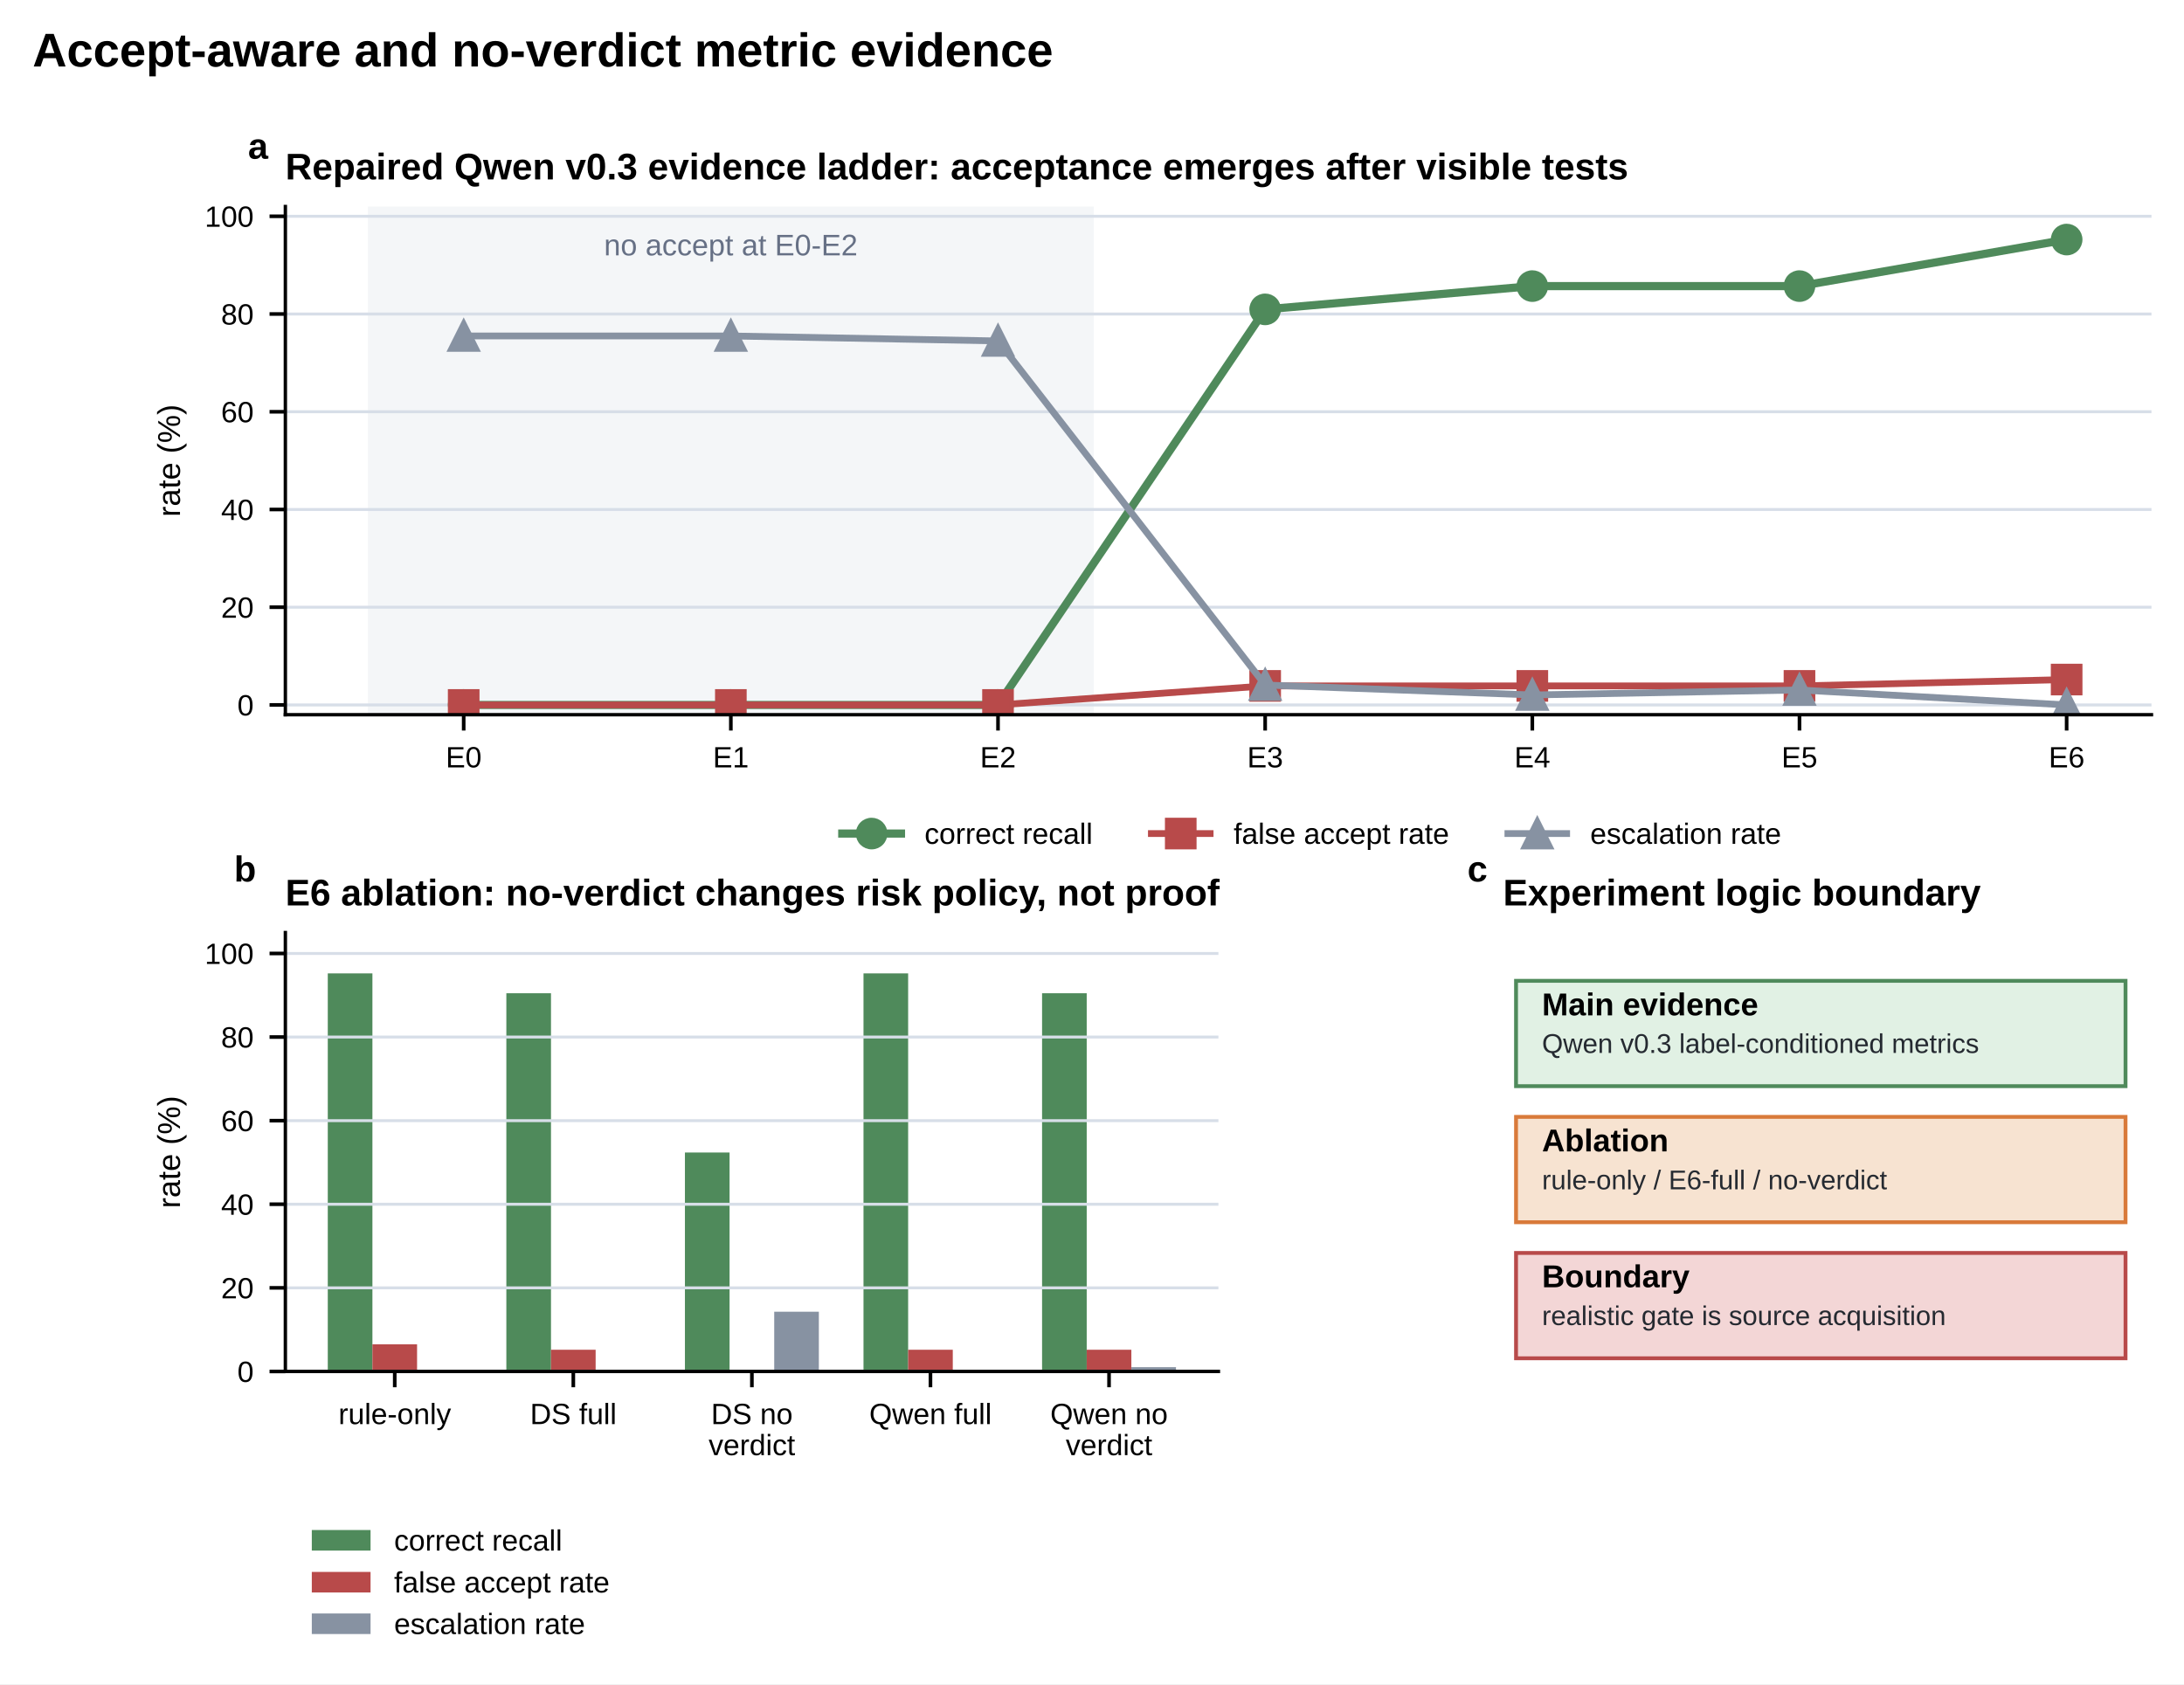
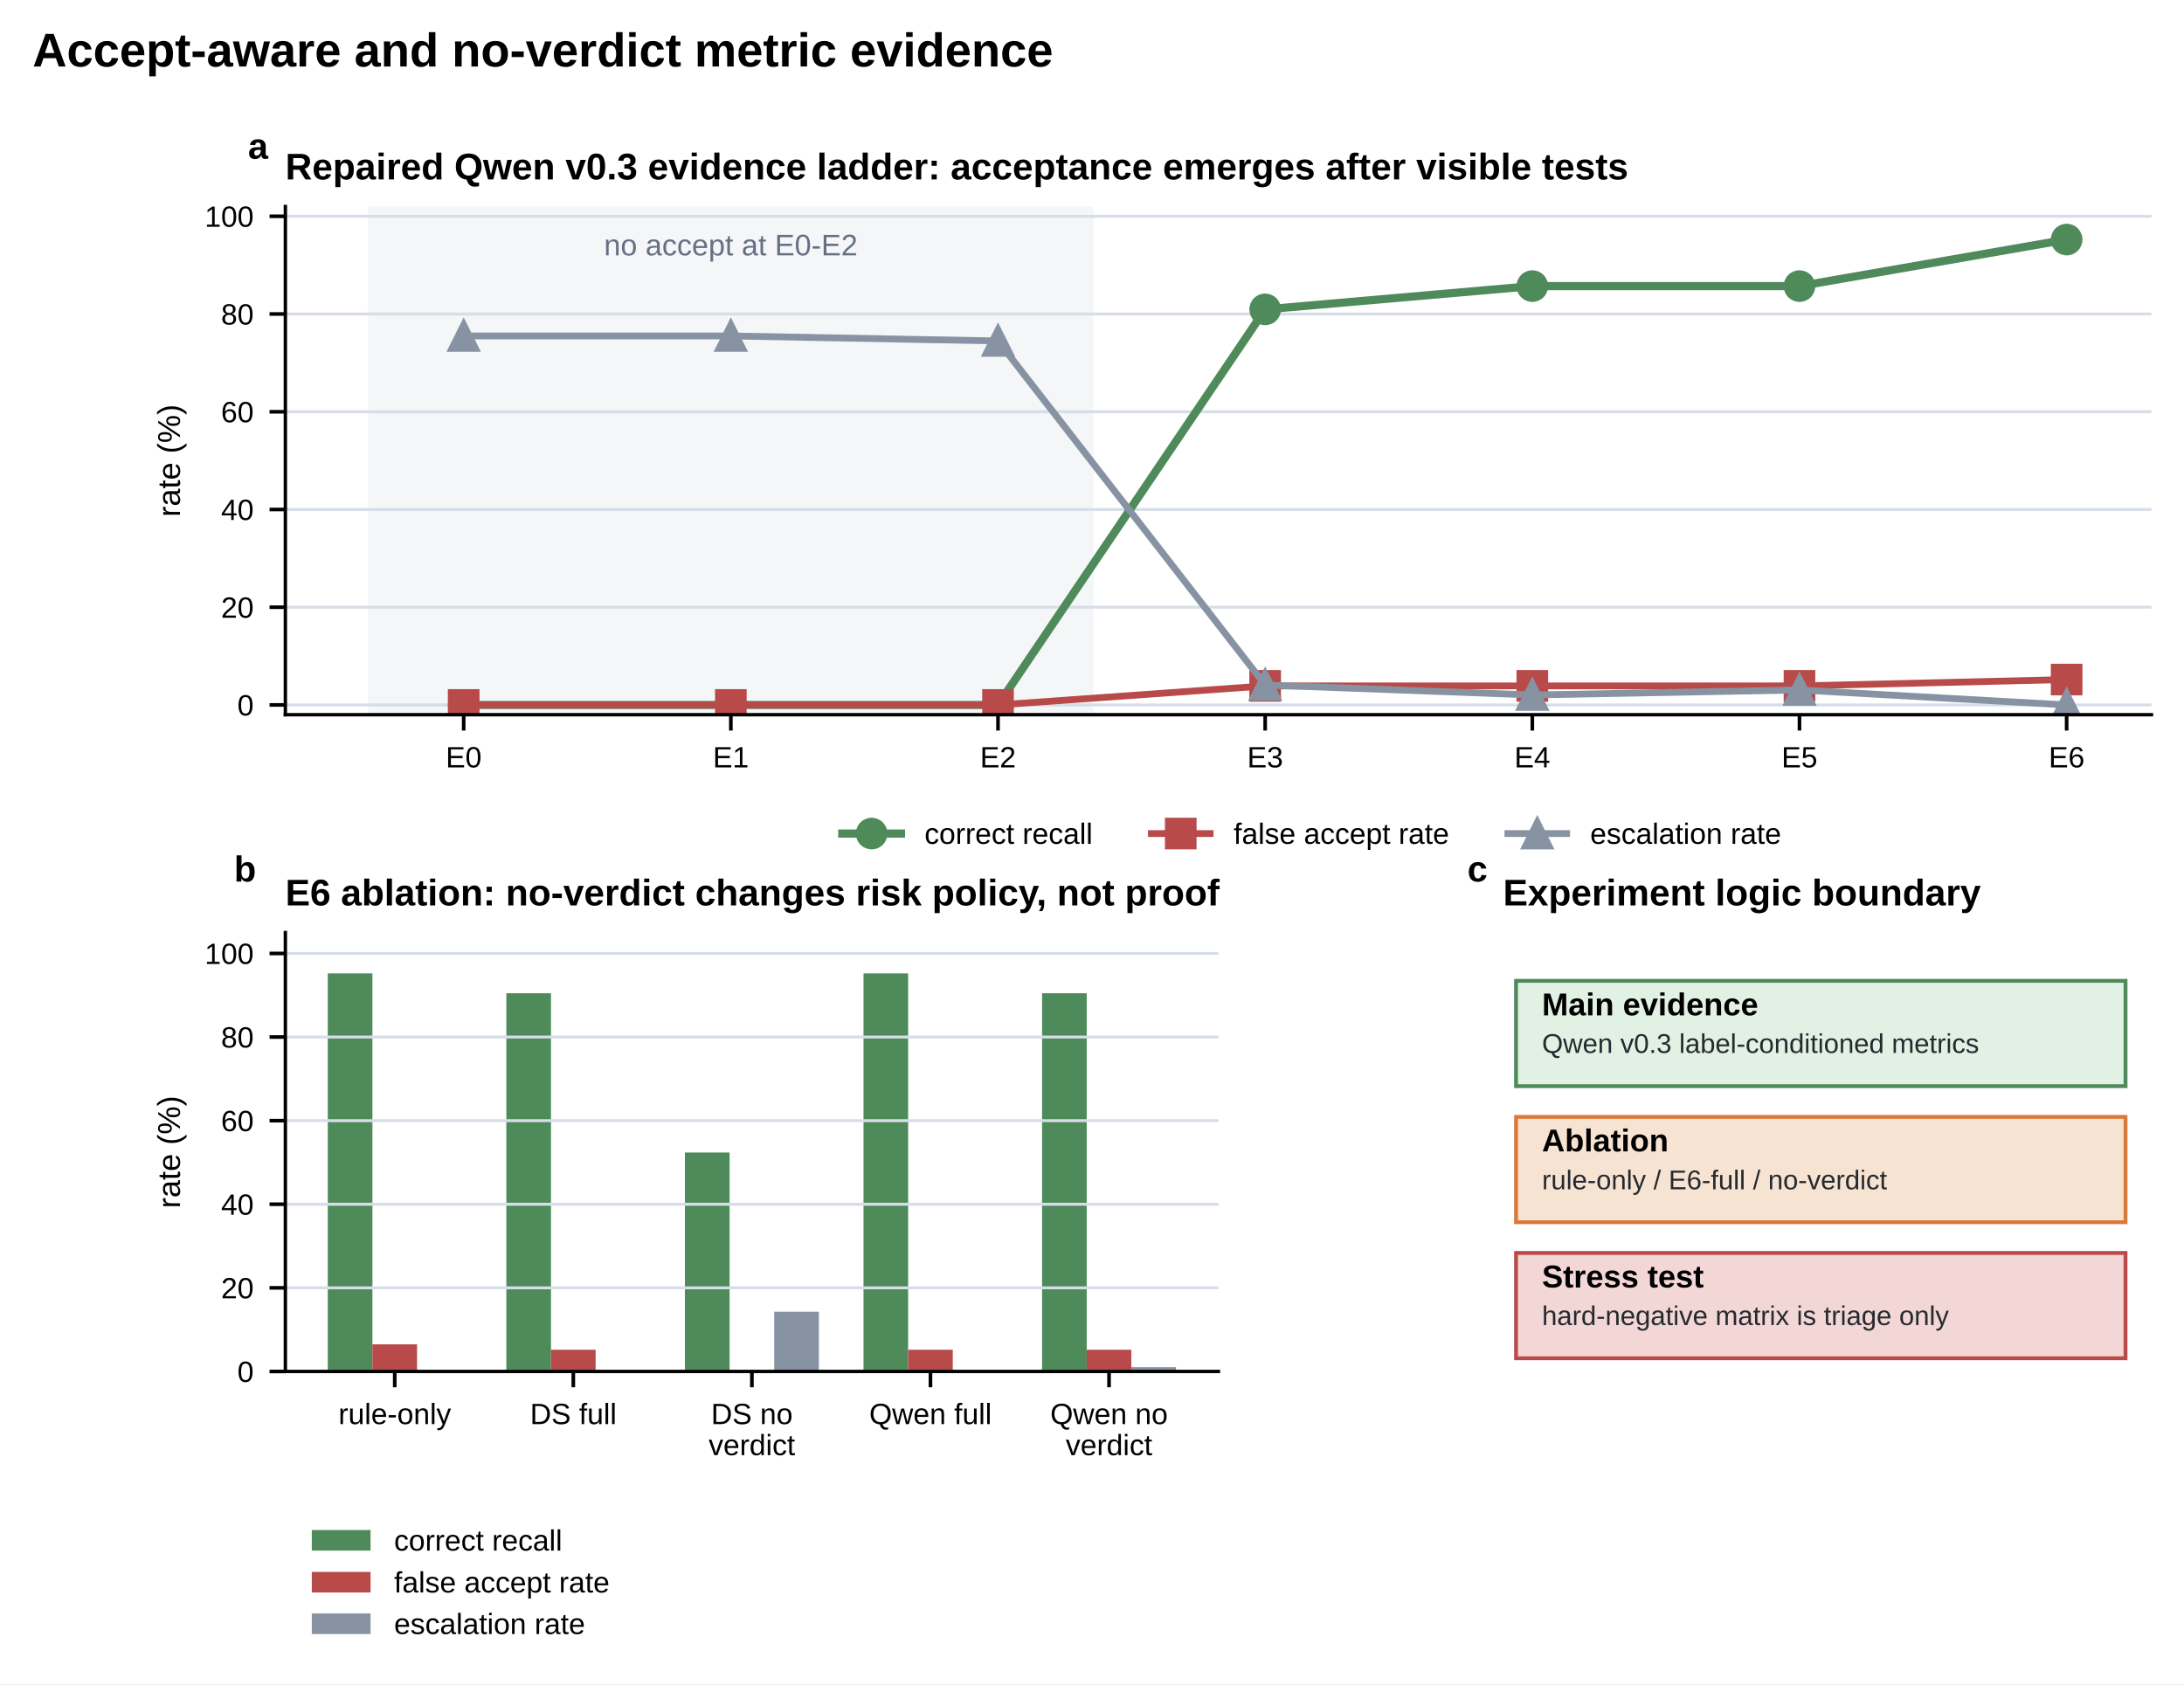
<svg xmlns="http://www.w3.org/2000/svg" xmlns:xlink="http://www.w3.org/1999/xlink" width="483.264pt" height="372.699pt" viewBox="0 0 483.264 372.699" version="1.1">
  <defs>
    <style type="text/css">*{stroke-linejoin: round; stroke-linecap: butt}</style>
  </defs>
  <g id="figure_1">
    <g id="patch_1">
      <path d="M 0 372.699 L 483.264 372.699 L 483.264 0 L 0 0 z " style="fill: #ffffff" />
    </g>
    <g id="axes_1">
      <g id="patch_2">
        <path d="M 63.144 158.165 L 476.064 158.165 L 476.064 45.702 L 63.144 45.702 z " style="fill: #ffffff" />
      </g>
      <g id="patch_3">
        <path d="M 81.913 158.165 L 241.524 158.165 L 241.524 45.702 L 81.913 45.702 z " clip-path="url(#p4279bb11f8)" style="fill: #eef1f4; opacity: 0.62; stroke: #eef1f4; stroke-linejoin: miter" />
      </g>
      <g id="matplotlib.axis_1">
        <g id="xtick_1">
          <g id="line2d_1">
            <defs>
              <path id="m94f6cecc3b" d="M 0 0 L 0 3.5 " style="stroke: #000000; stroke-width: 0.8" />
            </defs>
            <g>
              <use xlink:href="#m94f6cecc3b" x="102.603" y="158.165" style="stroke: #000000; stroke-width: 0.8" />
            </g>
          </g>
          <g id="text_1">
            <text style="font-size: 6.5px; font-family: 'Arial', 'DejaVu Sans', 'Liberation Sans', sans-serif; text-anchor: middle" x="102.603" y="169.818" transform="rotate(-0 102.6034 169.8176)">E0</text>
          </g>
        </g>
        <g id="xtick_2">
          <g id="line2d_2">
            <g>
              <use xlink:href="#m94f6cecc3b" x="161.719" y="158.165" style="stroke: #000000; stroke-width: 0.8" />
            </g>
          </g>
          <g id="text_2">
            <text style="font-size: 6.5px; font-family: 'Arial', 'DejaVu Sans', 'Liberation Sans', sans-serif; text-anchor: middle" x="161.719" y="169.818" transform="rotate(-0 161.7187 169.8176)">E1</text>
          </g>
        </g>
        <g id="xtick_3">
          <g id="line2d_3">
            <g>
              <use xlink:href="#m94f6cecc3b" x="220.834" y="158.165" style="stroke: #000000; stroke-width: 0.8" />
            </g>
          </g>
          <g id="text_3">
            <text style="font-size: 6.5px; font-family: 'Arial', 'DejaVu Sans', 'Liberation Sans', sans-serif; text-anchor: middle" x="220.834" y="169.818" transform="rotate(-0 220.8339 169.8176)">E2</text>
          </g>
        </g>
        <g id="xtick_4">
          <g id="line2d_4">
            <g>
              <use xlink:href="#m94f6cecc3b" x="279.949" y="158.165" style="stroke: #000000; stroke-width: 0.8" />
            </g>
          </g>
          <g id="text_4">
            <text style="font-size: 6.5px; font-family: 'Arial', 'DejaVu Sans', 'Liberation Sans', sans-serif; text-anchor: middle" x="279.949" y="169.818" transform="rotate(-0 279.9492 169.8176)">E3</text>
          </g>
        </g>
        <g id="xtick_5">
          <g id="line2d_5">
            <g>
              <use xlink:href="#m94f6cecc3b" x="339.064" y="158.165" style="stroke: #000000; stroke-width: 0.8" />
            </g>
          </g>
          <g id="text_5">
            <text style="font-size: 6.5px; font-family: 'Arial', 'DejaVu Sans', 'Liberation Sans', sans-serif; text-anchor: middle" x="339.064" y="169.818" transform="rotate(-0 339.0644 169.8176)">E4</text>
          </g>
        </g>
        <g id="xtick_6">
          <g id="line2d_6">
            <g>
              <use xlink:href="#m94f6cecc3b" x="398.18" y="158.165" style="stroke: #000000; stroke-width: 0.8" />
            </g>
          </g>
          <g id="text_6">
            <text style="font-size: 6.5px; font-family: 'Arial', 'DejaVu Sans', 'Liberation Sans', sans-serif; text-anchor: middle" x="398.18" y="169.818" transform="rotate(-0 398.1797 169.8176)">E5</text>
          </g>
        </g>
        <g id="xtick_7">
          <g id="line2d_7">
            <g>
              <use xlink:href="#m94f6cecc3b" x="457.295" y="158.165" style="stroke: #000000; stroke-width: 0.8" />
            </g>
          </g>
          <g id="text_7">
            <text style="font-size: 6.5px; font-family: 'Arial', 'DejaVu Sans', 'Liberation Sans', sans-serif; text-anchor: middle" x="457.295" y="169.818" transform="rotate(-0 457.2949 169.8176)">E6</text>
          </g>
        </g>
      </g>
      <g id="matplotlib.axis_2">
        <g id="ytick_1">
          <g id="line2d_8">
            <path d="M 63.144 156.002 L 476.064 156.002 " clip-path="url(#p4279bb11f8)" style="fill: none; stroke: #d7dee8; stroke-width: 0.65; stroke-linecap: square" />
          </g>
          <g id="line2d_9">
            <defs>
              <path id="m92536dfe39" d="M 0 0 L -3.5 0 " style="stroke: #000000; stroke-width: 0.8" />
            </defs>
            <g>
              <use xlink:href="#m92536dfe39" x="63.144" y="156.002" style="stroke: #000000; stroke-width: 0.8" />
            </g>
          </g>
          <g id="text_8">
            <text style="font-size: 6.5px; font-family: 'Arial', 'DejaVu Sans', 'Liberation Sans', sans-serif; text-anchor: end" x="56.144" y="158.329" transform="rotate(-0 56.144 158.3286)">0</text>
          </g>
        </g>
        <g id="ytick_2">
          <g id="line2d_10">
            <path d="M 63.144 134.375 L 476.064 134.375 " clip-path="url(#p4279bb11f8)" style="fill: none; stroke: #d7dee8; stroke-width: 0.65; stroke-linecap: square" />
          </g>
          <g id="line2d_11">
            <g>
              <use xlink:href="#m92536dfe39" x="63.144" y="134.375" style="stroke: #000000; stroke-width: 0.8" />
            </g>
          </g>
          <g id="text_9">
            <text style="font-size: 6.5px; font-family: 'Arial', 'DejaVu Sans', 'Liberation Sans', sans-serif; text-anchor: end" x="56.144" y="136.701" transform="rotate(-0 56.144 136.7011)">20</text>
          </g>
        </g>
        <g id="ytick_3">
          <g id="line2d_12">
            <path d="M 63.144 112.747 L 476.064 112.747 " clip-path="url(#p4279bb11f8)" style="fill: none; stroke: #d7dee8; stroke-width: 0.65; stroke-linecap: square" />
          </g>
          <g id="line2d_13">
            <g>
              <use xlink:href="#m92536dfe39" x="63.144" y="112.747" style="stroke: #000000; stroke-width: 0.8" />
            </g>
          </g>
          <g id="text_10">
            <text style="font-size: 6.5px; font-family: 'Arial', 'DejaVu Sans', 'Liberation Sans', sans-serif; text-anchor: end" x="56.144" y="115.074" transform="rotate(-0 56.144 115.0736)">40</text>
          </g>
        </g>
        <g id="ytick_4">
          <g id="line2d_14">
            <path d="M 63.144 91.12 L 476.064 91.12 " clip-path="url(#p4279bb11f8)" style="fill: none; stroke: #d7dee8; stroke-width: 0.65; stroke-linecap: square" />
          </g>
          <g id="line2d_15">
            <g>
              <use xlink:href="#m92536dfe39" x="63.144" y="91.12" style="stroke: #000000; stroke-width: 0.8" />
            </g>
          </g>
          <g id="text_11">
            <text style="font-size: 6.5px; font-family: 'Arial', 'DejaVu Sans', 'Liberation Sans', sans-serif; text-anchor: end" x="56.144" y="93.446" transform="rotate(-0 56.144 93.44606)">60</text>
          </g>
        </g>
        <g id="ytick_5">
          <g id="line2d_16">
            <path d="M 63.144 69.492 L 476.064 69.492 " clip-path="url(#p4279bb11f8)" style="fill: none; stroke: #d7dee8; stroke-width: 0.65; stroke-linecap: square" />
          </g>
          <g id="line2d_17">
            <g>
              <use xlink:href="#m92536dfe39" x="63.144" y="69.492" style="stroke: #000000; stroke-width: 0.8" />
            </g>
          </g>
          <g id="text_12">
            <text style="font-size: 6.5px; font-family: 'Arial', 'DejaVu Sans', 'Liberation Sans', sans-serif; text-anchor: end" x="56.144" y="71.819" transform="rotate(-0 56.144 71.81855)">80</text>
          </g>
        </g>
        <g id="ytick_6">
          <g id="line2d_18">
            <path d="M 63.144 47.865 L 476.064 47.865 " clip-path="url(#p4279bb11f8)" style="fill: none; stroke: #d7dee8; stroke-width: 0.65; stroke-linecap: square" />
          </g>
          <g id="line2d_19">
            <g>
              <use xlink:href="#m92536dfe39" x="63.144" y="47.865" style="stroke: #000000; stroke-width: 0.8" />
            </g>
          </g>
          <g id="text_13">
            <text style="font-size: 6.5px; font-family: 'Arial', 'DejaVu Sans', 'Liberation Sans', sans-serif; text-anchor: end" x="56.144" y="50.191" transform="rotate(-0 56.144 50.19104)">100</text>
          </g>
        </g>
        <g id="text_14">
          <text style="font-size: 7px; font-family: 'Arial', 'DejaVu Sans', 'Liberation Sans', sans-serif; text-anchor: middle" x="39.827" y="101.934" transform="rotate(-90 39.82689 101.9335)">rate (%)</text>
        </g>
      </g>
      <g id="line2d_20">
        <path d="M 102.603 156.002 L 161.719 156.002 L 220.834 156.002 L 279.949 68.462 L 339.064 63.313 L 398.18 63.313 L 457.295 53.014 " clip-path="url(#p4279bb11f8)" style="fill: none; stroke: #4f8a5b; stroke-width: 1.8; stroke-linecap: square" />
        <defs>
          <path id="ma8f3f0601a" d="M 0 3 C 0.796 3 1.559 2.684 2.121 2.121 C 2.684 1.559 3 0.796 3 0 C 3 -0.796 2.684 -1.559 2.121 -2.121 C 1.559 -2.684 0.796 -3 0 -3 C -0.796 -3 -1.559 -2.684 -2.121 -2.121 C -2.684 -1.559 -3 -0.796 -3 0 C -3 0.796 -2.684 1.559 -2.121 2.121 C -1.559 2.684 -0.796 3 0 3 z " style="stroke: #4f8a5b" />
        </defs>
        <g clip-path="url(#p4279bb11f8)">
          <use xlink:href="#ma8f3f0601a" x="102.603" y="156.002" style="fill: #4f8a5b; stroke: #4f8a5b" />
          <use xlink:href="#ma8f3f0601a" x="161.719" y="156.002" style="fill: #4f8a5b; stroke: #4f8a5b" />
          <use xlink:href="#ma8f3f0601a" x="220.834" y="156.002" style="fill: #4f8a5b; stroke: #4f8a5b" />
          <use xlink:href="#ma8f3f0601a" x="279.949" y="68.462" style="fill: #4f8a5b; stroke: #4f8a5b" />
          <use xlink:href="#ma8f3f0601a" x="339.064" y="63.313" style="fill: #4f8a5b; stroke: #4f8a5b" />
          <use xlink:href="#ma8f3f0601a" x="398.18" y="63.313" style="fill: #4f8a5b; stroke: #4f8a5b" />
          <use xlink:href="#ma8f3f0601a" x="457.295" y="53.014" style="fill: #4f8a5b; stroke: #4f8a5b" />
        </g>
      </g>
      <g id="line2d_21">
        <path d="M 102.603 156.002 L 161.719 156.002 L 220.834 156.002 L 279.949 151.789 L 339.064 151.789 L 398.18 151.789 L 457.295 150.385 " clip-path="url(#p4279bb11f8)" style="fill: none; stroke: #b84a4a; stroke-width: 1.5; stroke-linecap: square" />
        <defs>
          <path id="me09966da4a" d="M -3 3 L 3 3 L 3 -3 L -3 -3 z " style="stroke: #b84a4a; stroke-linejoin: miter" />
        </defs>
        <g clip-path="url(#p4279bb11f8)">
          <use xlink:href="#me09966da4a" x="102.603" y="156.002" style="fill: #b84a4a; stroke: #b84a4a; stroke-linejoin: miter" />
          <use xlink:href="#me09966da4a" x="161.719" y="156.002" style="fill: #b84a4a; stroke: #b84a4a; stroke-linejoin: miter" />
          <use xlink:href="#me09966da4a" x="220.834" y="156.002" style="fill: #b84a4a; stroke: #b84a4a; stroke-linejoin: miter" />
          <use xlink:href="#me09966da4a" x="279.949" y="151.789" style="fill: #b84a4a; stroke: #b84a4a; stroke-linejoin: miter" />
          <use xlink:href="#me09966da4a" x="339.064" y="151.789" style="fill: #b84a4a; stroke: #b84a4a; stroke-linejoin: miter" />
          <use xlink:href="#me09966da4a" x="398.18" y="151.789" style="fill: #b84a4a; stroke: #b84a4a; stroke-linejoin: miter" />
          <use xlink:href="#me09966da4a" x="457.295" y="150.385" style="fill: #b84a4a; stroke: #b84a4a; stroke-linejoin: miter" />
        </g>
      </g>
      <g id="line2d_22">
        <path d="M 102.603 74.347 L 161.719 74.347 L 220.834 75.451 L 279.949 151.589 L 339.064 153.795 L 398.18 152.692 L 457.295 156.002 " clip-path="url(#p4279bb11f8)" style="fill: none; stroke: #8792a2; stroke-width: 1.5; stroke-linecap: square" />
        <defs>
          <path id="me0f0fc12ba" d="M 0 -3 L -3 3 L 3 3 z " style="stroke: #8792a2; stroke-linejoin: miter" />
        </defs>
        <g clip-path="url(#p4279bb11f8)">
          <use xlink:href="#me0f0fc12ba" x="102.603" y="74.347" style="fill: #8792a2; stroke: #8792a2; stroke-linejoin: miter" />
          <use xlink:href="#me0f0fc12ba" x="161.719" y="74.347" style="fill: #8792a2; stroke: #8792a2; stroke-linejoin: miter" />
          <use xlink:href="#me0f0fc12ba" x="220.834" y="75.451" style="fill: #8792a2; stroke: #8792a2; stroke-linejoin: miter" />
          <use xlink:href="#me0f0fc12ba" x="279.949" y="151.589" style="fill: #8792a2; stroke: #8792a2; stroke-linejoin: miter" />
          <use xlink:href="#me0f0fc12ba" x="339.064" y="153.795" style="fill: #8792a2; stroke: #8792a2; stroke-linejoin: miter" />
          <use xlink:href="#me0f0fc12ba" x="398.18" y="152.692" style="fill: #8792a2; stroke: #8792a2; stroke-linejoin: miter" />
          <use xlink:href="#me0f0fc12ba" x="457.295" y="156.002" style="fill: #8792a2; stroke: #8792a2; stroke-linejoin: miter" />
        </g>
      </g>
      <g id="patch_4">
        <path d="M 63.144 158.165 L 63.144 45.702 " style="fill: none; stroke: #000000; stroke-width: 0.75; stroke-linejoin: miter; stroke-linecap: square" />
      </g>
      <g id="patch_5">
        <path d="M 63.144 158.165 L 476.064 158.165 " style="fill: none; stroke: #000000; stroke-width: 0.75; stroke-linejoin: miter; stroke-linecap: square" />
      </g>
      <g id="text_15">
        <text style="font-weight: 700; font-size: 8px; font-family: 'Arial', 'DejaVu Sans', 'Liberation Sans', sans-serif; text-anchor: start" x="54.886" y="35.126" transform="rotate(-0 54.8856 35.1262)">a</text>
      </g>
      <g id="text_16">
        <text style="font-size: 6.6px; font-family: 'Arial', 'DejaVu Sans', 'Liberation Sans', sans-serif; text-anchor: middle; fill: #667085" x="161.719" y="56.516" transform="rotate(-0 161.7187 56.51576)">no accept at E0-E2</text>
      </g>
      <g id="text_17">
        <text style="font-weight: 700; font-size: 8.2px; font-family: 'Arial', 'DejaVu Sans', 'Liberation Sans', sans-serif; text-anchor: start" x="63.144" y="39.702" transform="rotate(-0 63.144 39.702)">Repaired Qwen v0.3 evidence ladder: acceptance emerges after visible tests</text>
      </g>
      <g id="legend_1">
        <g id="line2d_23">
          <path d="M 186.368 184.466 L 192.868 184.466 L 199.368 184.466 " style="fill: none; stroke: #4f8a5b; stroke-width: 1.8; stroke-linecap: square" />
          <g>
            <use xlink:href="#ma8f3f0601a" x="192.868" y="184.466" style="fill: #4f8a5b; stroke: #4f8a5b" />
          </g>
        </g>
        <g id="text_18">
          <text style="font-size: 6.5px; font-family: 'Arial', 'DejaVu Sans', 'Liberation Sans', sans-serif; text-anchor: start" x="204.568" y="186.741" transform="rotate(-0 204.5683 186.7409)">correct recall</text>
        </g>
        <g id="line2d_24">
          <path d="M 254.77 184.466 L 261.27 184.466 L 267.77 184.466 " style="fill: none; stroke: #b84a4a; stroke-width: 1.5; stroke-linecap: square" />
          <g>
            <use xlink:href="#me09966da4a" x="261.27" y="184.466" style="fill: #b84a4a; stroke: #b84a4a; stroke-linejoin: miter" />
          </g>
        </g>
        <g id="text_19">
          <text style="font-size: 6.5px; font-family: 'Arial', 'DejaVu Sans', 'Liberation Sans', sans-serif; text-anchor: start" x="272.97" y="186.741" transform="rotate(-0 272.9696 186.7409)">false accept rate</text>
        </g>
        <g id="line2d_25">
          <path d="M 333.659 184.466 L 340.159 184.466 L 346.659 184.466 " style="fill: none; stroke: #8792a2; stroke-width: 1.5; stroke-linecap: square" />
          <g>
            <use xlink:href="#me0f0fc12ba" x="340.159" y="184.466" style="fill: #8792a2; stroke: #8792a2; stroke-linejoin: miter" />
          </g>
        </g>
        <g id="text_20">
          <text style="font-size: 6.5px; font-family: 'Arial', 'DejaVu Sans', 'Liberation Sans', sans-serif; text-anchor: start" x="351.859" y="186.741" transform="rotate(-0 351.8593 186.7409)">escalation rate</text>
        </g>
      </g>
    </g>
    <g id="axes_2">
      <g id="patch_6">
        <path d="M 63.144 303.498 L 269.604 303.498 L 269.604 206.371 L 63.144 206.371 z " style="fill: #ffffff" />
      </g>
      <g id="patch_7">
        <path d="M 72.529 303.498 L 82.407 303.498 L 82.407 215.401 L 72.529 215.401 z " clip-path="url(#pf25b0c102b)" style="fill: #4f8a5b" />
      </g>
      <g id="patch_8">
        <path d="M 112.042 303.498 L 121.921 303.498 L 121.921 219.806 L 112.042 219.806 z " clip-path="url(#pf25b0c102b)" style="fill: #4f8a5b" />
      </g>
      <g id="patch_9">
        <path d="M 151.556 303.498 L 161.435 303.498 L 161.435 255.044 L 151.556 255.044 z " clip-path="url(#pf25b0c102b)" style="fill: #4f8a5b" />
      </g>
      <g id="patch_10">
        <path d="M 191.07 303.498 L 200.949 303.498 L 200.949 215.401 L 191.07 215.401 z " clip-path="url(#pf25b0c102b)" style="fill: #4f8a5b" />
      </g>
      <g id="patch_11">
        <path d="M 230.584 303.498 L 240.463 303.498 L 240.463 219.806 L 230.584 219.806 z " clip-path="url(#pf25b0c102b)" style="fill: #4f8a5b" />
      </g>
      <g id="patch_12">
        <path d="M 82.407 303.498 L 92.285 303.498 L 92.285 297.491 L 82.407 297.491 z " clip-path="url(#pf25b0c102b)" style="fill: #b84a4a" />
      </g>
      <g id="patch_13">
        <path d="M 121.921 303.498 L 131.799 303.498 L 131.799 298.693 L 121.921 298.693 z " clip-path="url(#pf25b0c102b)" style="fill: #b84a4a" />
      </g>
      <g id="patch_14">
        <path d="M 161.435 303.498 L 171.313 303.498 L 171.313 303.498 L 161.435 303.498 z " clip-path="url(#pf25b0c102b)" style="fill: #b84a4a" />
      </g>
      <g id="patch_15">
        <path d="M 200.949 303.498 L 210.827 303.498 L 210.827 298.693 L 200.949 298.693 z " clip-path="url(#pf25b0c102b)" style="fill: #b84a4a" />
      </g>
      <g id="patch_16">
        <path d="M 240.463 303.498 L 250.341 303.498 L 250.341 298.693 L 240.463 298.693 z " clip-path="url(#pf25b0c102b)" style="fill: #b84a4a" />
      </g>
      <g id="patch_17">
        <path d="M 92.285 303.498 L 102.164 303.498 L 102.164 303.498 L 92.285 303.498 z " clip-path="url(#pf25b0c102b)" style="fill: #8792a2" />
      </g>
      <g id="patch_18">
        <path d="M 131.799 303.498 L 141.678 303.498 L 141.678 303.498 L 131.799 303.498 z " clip-path="url(#pf25b0c102b)" style="fill: #8792a2" />
      </g>
      <g id="patch_19">
        <path d="M 171.313 303.498 L 181.192 303.498 L 181.192 290.283 L 171.313 290.283 z " clip-path="url(#pf25b0c102b)" style="fill: #8792a2" />
      </g>
      <g id="patch_20">
        <path d="M 210.827 303.498 L 220.706 303.498 L 220.706 303.498 L 210.827 303.498 z " clip-path="url(#pf25b0c102b)" style="fill: #8792a2" />
      </g>
      <g id="patch_21">
        <path d="M 250.341 303.498 L 260.219 303.498 L 260.219 302.554 L 250.341 302.554 z " clip-path="url(#pf25b0c102b)" style="fill: #8792a2" />
      </g>
      <g id="matplotlib.axis_3">
        <g id="xtick_8">
          <g id="line2d_26">
            <g>
              <use xlink:href="#m94f6cecc3b" x="87.346" y="303.498" style="stroke: #000000; stroke-width: 0.8" />
            </g>
          </g>
          <g id="text_21">
            <text style="font-size: 6.5px; font-family: 'Arial', 'DejaVu Sans', 'Liberation Sans', sans-serif; text-anchor: middle" x="87.346" y="315.151" transform="rotate(-0 87.34625 315.1506)">rule-only</text>
          </g>
        </g>
        <g id="xtick_9">
          <g id="line2d_27">
            <g>
              <use xlink:href="#m94f6cecc3b" x="126.86" y="303.498" style="stroke: #000000; stroke-width: 0.8" />
            </g>
          </g>
          <g id="text_22">
            <text style="font-size: 6.5px; font-family: 'Arial', 'DejaVu Sans', 'Liberation Sans', sans-serif; text-anchor: middle" x="126.86" y="315.151" transform="rotate(-0 126.8601 315.1506)">DS full</text>
          </g>
        </g>
        <g id="xtick_10">
          <g id="line2d_28">
            <g>
              <use xlink:href="#m94f6cecc3b" x="166.374" y="303.498" style="stroke: #000000; stroke-width: 0.8" />
            </g>
          </g>
          <g id="text_23">
            <text style="font-size: 6.5px; font-family: 'Arial', 'DejaVu Sans', 'Liberation Sans', sans-serif" transform="translate(157.3415 315.1506)">DS no</text>
            <text style="font-size: 6.5px; font-family: 'Arial', 'DejaVu Sans', 'Liberation Sans', sans-serif" transform="translate(156.8022 322.0255)">verdict</text>
          </g>
        </g>
        <g id="xtick_11">
          <g id="line2d_29">
            <g>
              <use xlink:href="#m94f6cecc3b" x="205.888" y="303.498" style="stroke: #000000; stroke-width: 0.8" />
            </g>
          </g>
          <g id="text_24">
            <text style="font-size: 6.5px; font-family: 'Arial', 'DejaVu Sans', 'Liberation Sans', sans-serif; text-anchor: middle" x="205.888" y="315.151" transform="rotate(-0 205.8879 315.1506)">Qwen full</text>
          </g>
        </g>
        <g id="xtick_12">
          <g id="line2d_30">
            <g>
              <use xlink:href="#m94f6cecc3b" x="245.402" y="303.498" style="stroke: #000000; stroke-width: 0.8" />
            </g>
          </g>
          <g id="text_25">
            <text style="font-size: 6.5px; font-family: 'Arial', 'DejaVu Sans', 'Liberation Sans', sans-serif" transform="translate(232.3946 315.1506)">Qwen no</text>
            <text style="font-size: 6.5px; font-family: 'Arial', 'DejaVu Sans', 'Liberation Sans', sans-serif" transform="translate(235.83 322.0255)">verdict</text>
          </g>
        </g>
      </g>
      <g id="matplotlib.axis_4">
        <g id="ytick_7">
          <g id="line2d_31">
            <path d="M 63.144 303.498 L 269.604 303.498 " clip-path="url(#pf25b0c102b)" style="fill: none; stroke: #d7dee8; stroke-width: 0.65; stroke-linecap: square" />
          </g>
          <g id="line2d_32">
            <g>
              <use xlink:href="#m92536dfe39" x="63.144" y="303.498" style="stroke: #000000; stroke-width: 0.8" />
            </g>
          </g>
          <g id="text_26">
            <text style="font-size: 6.5px; font-family: 'Arial', 'DejaVu Sans', 'Liberation Sans', sans-serif; text-anchor: end" x="56.144" y="305.824" transform="rotate(-0 56.144 305.8243)">0</text>
          </g>
        </g>
        <g id="ytick_8">
          <g id="line2d_33">
            <path d="M 63.144 284.998 L 269.604 284.998 " clip-path="url(#pf25b0c102b)" style="fill: none; stroke: #d7dee8; stroke-width: 0.65; stroke-linecap: square" />
          </g>
          <g id="line2d_34">
            <g>
              <use xlink:href="#m92536dfe39" x="63.144" y="284.998" style="stroke: #000000; stroke-width: 0.8" />
            </g>
          </g>
          <g id="text_27">
            <text style="font-size: 6.5px; font-family: 'Arial', 'DejaVu Sans', 'Liberation Sans', sans-serif; text-anchor: end" x="56.144" y="287.324" transform="rotate(-0 56.144 287.3239)">20</text>
          </g>
        </g>
        <g id="ytick_9">
          <g id="line2d_35">
            <path d="M 63.144 266.497 L 269.604 266.497 " clip-path="url(#pf25b0c102b)" style="fill: none; stroke: #d7dee8; stroke-width: 0.65; stroke-linecap: square" />
          </g>
          <g id="line2d_36">
            <g>
              <use xlink:href="#m92536dfe39" x="63.144" y="266.497" style="stroke: #000000; stroke-width: 0.8" />
            </g>
          </g>
          <g id="text_28">
            <text style="font-size: 6.5px; font-family: 'Arial', 'DejaVu Sans', 'Liberation Sans', sans-serif; text-anchor: end" x="56.144" y="268.823" transform="rotate(-0 56.144 268.8235)">40</text>
          </g>
        </g>
        <g id="ytick_10">
          <g id="line2d_37">
            <path d="M 63.144 247.997 L 269.604 247.997 " clip-path="url(#pf25b0c102b)" style="fill: none; stroke: #d7dee8; stroke-width: 0.65; stroke-linecap: square" />
          </g>
          <g id="line2d_38">
            <g>
              <use xlink:href="#m92536dfe39" x="63.144" y="247.997" style="stroke: #000000; stroke-width: 0.8" />
            </g>
          </g>
          <g id="text_29">
            <text style="font-size: 6.5px; font-family: 'Arial', 'DejaVu Sans', 'Liberation Sans', sans-serif; text-anchor: end" x="56.144" y="250.323" transform="rotate(-0 56.144 250.323)">60</text>
          </g>
        </g>
        <g id="ytick_11">
          <g id="line2d_39">
            <path d="M 63.144 229.496 L 269.604 229.496 " clip-path="url(#pf25b0c102b)" style="fill: none; stroke: #d7dee8; stroke-width: 0.65; stroke-linecap: square" />
          </g>
          <g id="line2d_40">
            <g>
              <use xlink:href="#m92536dfe39" x="63.144" y="229.496" style="stroke: #000000; stroke-width: 0.8" />
            </g>
          </g>
          <g id="text_30">
            <text style="font-size: 6.5px; font-family: 'Arial', 'DejaVu Sans', 'Liberation Sans', sans-serif; text-anchor: end" x="56.144" y="231.823" transform="rotate(-0 56.144 231.8226)">80</text>
          </g>
        </g>
        <g id="ytick_12">
          <g id="line2d_41">
            <path d="M 63.144 210.996 L 269.604 210.996 " clip-path="url(#pf25b0c102b)" style="fill: none; stroke: #d7dee8; stroke-width: 0.65; stroke-linecap: square" />
          </g>
          <g id="line2d_42">
            <g>
              <use xlink:href="#m92536dfe39" x="63.144" y="210.996" style="stroke: #000000; stroke-width: 0.8" />
            </g>
          </g>
          <g id="text_31">
            <text style="font-size: 6.5px; font-family: 'Arial', 'DejaVu Sans', 'Liberation Sans', sans-serif; text-anchor: end" x="56.144" y="213.322" transform="rotate(-0 56.144 213.3222)">100</text>
          </g>
        </g>
        <g id="text_32">
          <text style="font-size: 7px; font-family: 'Arial', 'DejaVu Sans', 'Liberation Sans', sans-serif; text-anchor: middle" x="39.827" y="254.934" transform="rotate(-90 39.82689 254.9344)">rate (%)</text>
        </g>
      </g>
      <g id="patch_22">
        <path d="M 63.144 303.498 L 63.144 206.371 " style="fill: none; stroke: #000000; stroke-width: 0.75; stroke-linejoin: miter; stroke-linecap: square" />
      </g>
      <g id="patch_23">
        <path d="M 63.144 303.498 L 269.604 303.498 " style="fill: none; stroke: #000000; stroke-width: 0.75; stroke-linejoin: miter; stroke-linecap: square" />
      </g>
      <g id="text_33">
        <text style="font-weight: 700; font-size: 8px; font-family: 'Arial', 'DejaVu Sans', 'Liberation Sans', sans-serif; text-anchor: start" x="51.789" y="195.079" transform="rotate(-0 51.7887 195.0793)">b</text>
      </g>
      <g id="text_34">
        <text style="font-weight: 700; font-size: 8.2px; font-family: 'Arial', 'DejaVu Sans', 'Liberation Sans', sans-serif; text-anchor: start" x="63.144" y="200.371" transform="rotate(-0 63.144 200.3708)">E6 ablation: no-verdict changes risk policy, not proof</text>
      </g>
      <g id="legend_2">
        <g id="patch_24">
          <path d="M 68.994 343.139 L 81.994 343.139 L 81.994 338.589 L 68.994 338.589 z " style="fill: #4f8a5b" />
        </g>
        <g id="text_35">
          <text style="font-size: 6.5px; font-family: 'Arial', 'DejaVu Sans', 'Liberation Sans', sans-serif; text-anchor: start" x="87.194" y="343.139" transform="rotate(-0 87.194 343.1387)">correct recall</text>
        </g>
        <g id="patch_25">
          <path d="M 68.994 352.412 L 81.994 352.412 L 81.994 347.862 L 68.994 347.862 z " style="fill: #b84a4a" />
        </g>
        <g id="text_36">
          <text style="font-size: 6.5px; font-family: 'Arial', 'DejaVu Sans', 'Liberation Sans', sans-serif; text-anchor: start" x="87.194" y="352.412" transform="rotate(-0 87.194 352.4124)">false accept rate</text>
        </g>
        <g id="patch_26">
          <path d="M 68.994 361.607 L 81.994 361.607 L 81.994 357.057 L 68.994 357.057 z " style="fill: #8792a2" />
        </g>
        <g id="text_37">
          <text style="font-size: 6.5px; font-family: 'Arial', 'DejaVu Sans', 'Liberation Sans', sans-serif; text-anchor: start" x="87.194" y="361.607" transform="rotate(-0 87.194 361.6069)">escalation rate</text>
        </g>
      </g>
    </g>
    <g id="axes_3">
      <g id="patch_27">
        <path d="M 335.461 240.365 L 470.325 240.365 L 470.325 217.055 L 335.461 217.055 z " clip-path="url(#pf3ef3bea1a)" style="fill: #e1f1e4; stroke: #4f8a5b; stroke-width: 0.85; stroke-linejoin: miter" />
      </g>
      <g id="patch_28">
        <path d="M 335.461 270.475 L 470.325 270.475 L 470.325 247.164 L 335.461 247.164 z " clip-path="url(#pf3ef3bea1a)" style="fill: #f7e3d1; stroke: #d97a3a; stroke-width: 0.85; stroke-linejoin: miter" />
      </g>
      <g id="patch_29">
        <path d="M 335.461 300.584 L 470.325 300.584 L 470.325 277.274 L 335.461 277.274 z " clip-path="url(#pf3ef3bea1a)" style="fill: #f3d6d6; stroke: #b84a4a; stroke-width: 0.85; stroke-linejoin: miter" />
      </g>
      <g id="text_38">
        <text style="font-weight: 700; font-size: 8px; font-family: 'Arial', 'DejaVu Sans', 'Liberation Sans', sans-serif; text-anchor: start" x="324.701" y="195.079" transform="rotate(-0 324.7008 195.0793)">c</text>
      </g>
      <g id="text_39">
        <text style="font-weight: 700; font-size: 7px; font-family: 'Arial', 'DejaVu Sans', 'Liberation Sans', sans-serif; text-anchor: start" x="341.2" y="224.697" transform="rotate(-0 341.2001 224.697)">Main evidence</text>
      </g>
      <g id="text_40">
        <text style="font-size: 6px; font-family: 'Arial', 'DejaVu Sans', 'Liberation Sans', sans-serif; text-anchor: start; fill: #252a31" x="341.2" y="233.005" transform="rotate(-0 341.2001 233.0048)">Qwen v0.3 label-conditioned metrics</text>
      </g>
      <g id="text_41">
        <text style="font-weight: 700; font-size: 7px; font-family: 'Arial', 'DejaVu Sans', 'Liberation Sans', sans-serif; text-anchor: start" x="341.2" y="254.806" transform="rotate(-0 341.2001 254.8064)">Ablation</text>
      </g>
      <g id="text_42">
        <text style="font-size: 6px; font-family: 'Arial', 'DejaVu Sans', 'Liberation Sans', sans-serif; text-anchor: start; fill: #252a31" x="341.2" y="263.187" transform="rotate(-0 341.2001 263.1873)">rule-only / E6-full / no-verdict</text>
      </g>
      <g id="text_43">
-         <text style="font-weight: 700; font-size: 7px; font-family: 'Arial', 'DejaVu Sans', 'Liberation Sans', sans-serif; text-anchor: start" x="341.2" y="284.87" transform="rotate(-0 341.2001 284.8699)">Boundary</text>
+         <text style="font-weight: 700; font-size: 7px; font-family: 'Arial', 'DejaVu Sans', 'Liberation Sans', sans-serif; text-anchor: start" x="341.2" y="284.916" transform="rotate(-0 341.2001 284.9158)">Stress test</text>
      </g>
      <g id="text_44">
-         <text style="font-size: 6px; font-family: 'Arial', 'DejaVu Sans', 'Liberation Sans', sans-serif; text-anchor: start; fill: #252a31" x="341.2" y="293.224" transform="rotate(-0 341.2001 293.2236)">realistic gate is source acquisition</text>
+         <text style="font-size: 6px; font-family: 'Arial', 'DejaVu Sans', 'Liberation Sans', sans-serif; text-anchor: start; fill: #252a31" x="341.2" y="293.224" transform="rotate(-0 341.2001 293.2236)">hard-negative matrix is triage only</text>
      </g>
      <g id="text_45">
        <text style="font-weight: 700; font-size: 8.2px; font-family: 'Arial', 'DejaVu Sans', 'Liberation Sans', sans-serif; text-anchor: start" x="332.592" y="200.371" transform="rotate(-0 332.5918 200.3708)">Experiment logic boundary</text>
      </g>
    </g>
    <g id="text_46">
      <text style="font-weight: 700; font-size: 10.5px; font-family: 'Arial', 'DejaVu Sans', 'Liberation Sans', sans-serif; text-anchor: start" x="7.2" y="14.716" transform="rotate(-0 7.2 14.7157)">Accept-aware and no-verdict metric evidence</text>
    </g>
  </g>
  <defs>
    <clipPath id="p4279bb11f8">
      <rect x="63.144" y="45.702" width="412.92" height="112.463" />
    </clipPath>
    <clipPath id="pf25b0c102b">
      <rect x="63.144" y="206.371" width="206.46" height="97.127" />
    </clipPath>
    <clipPath id="pf3ef3bea1a">
      <rect x="332.592" y="206.371" width="143.472" height="97.127" />
    </clipPath>
  </defs>
</svg>
